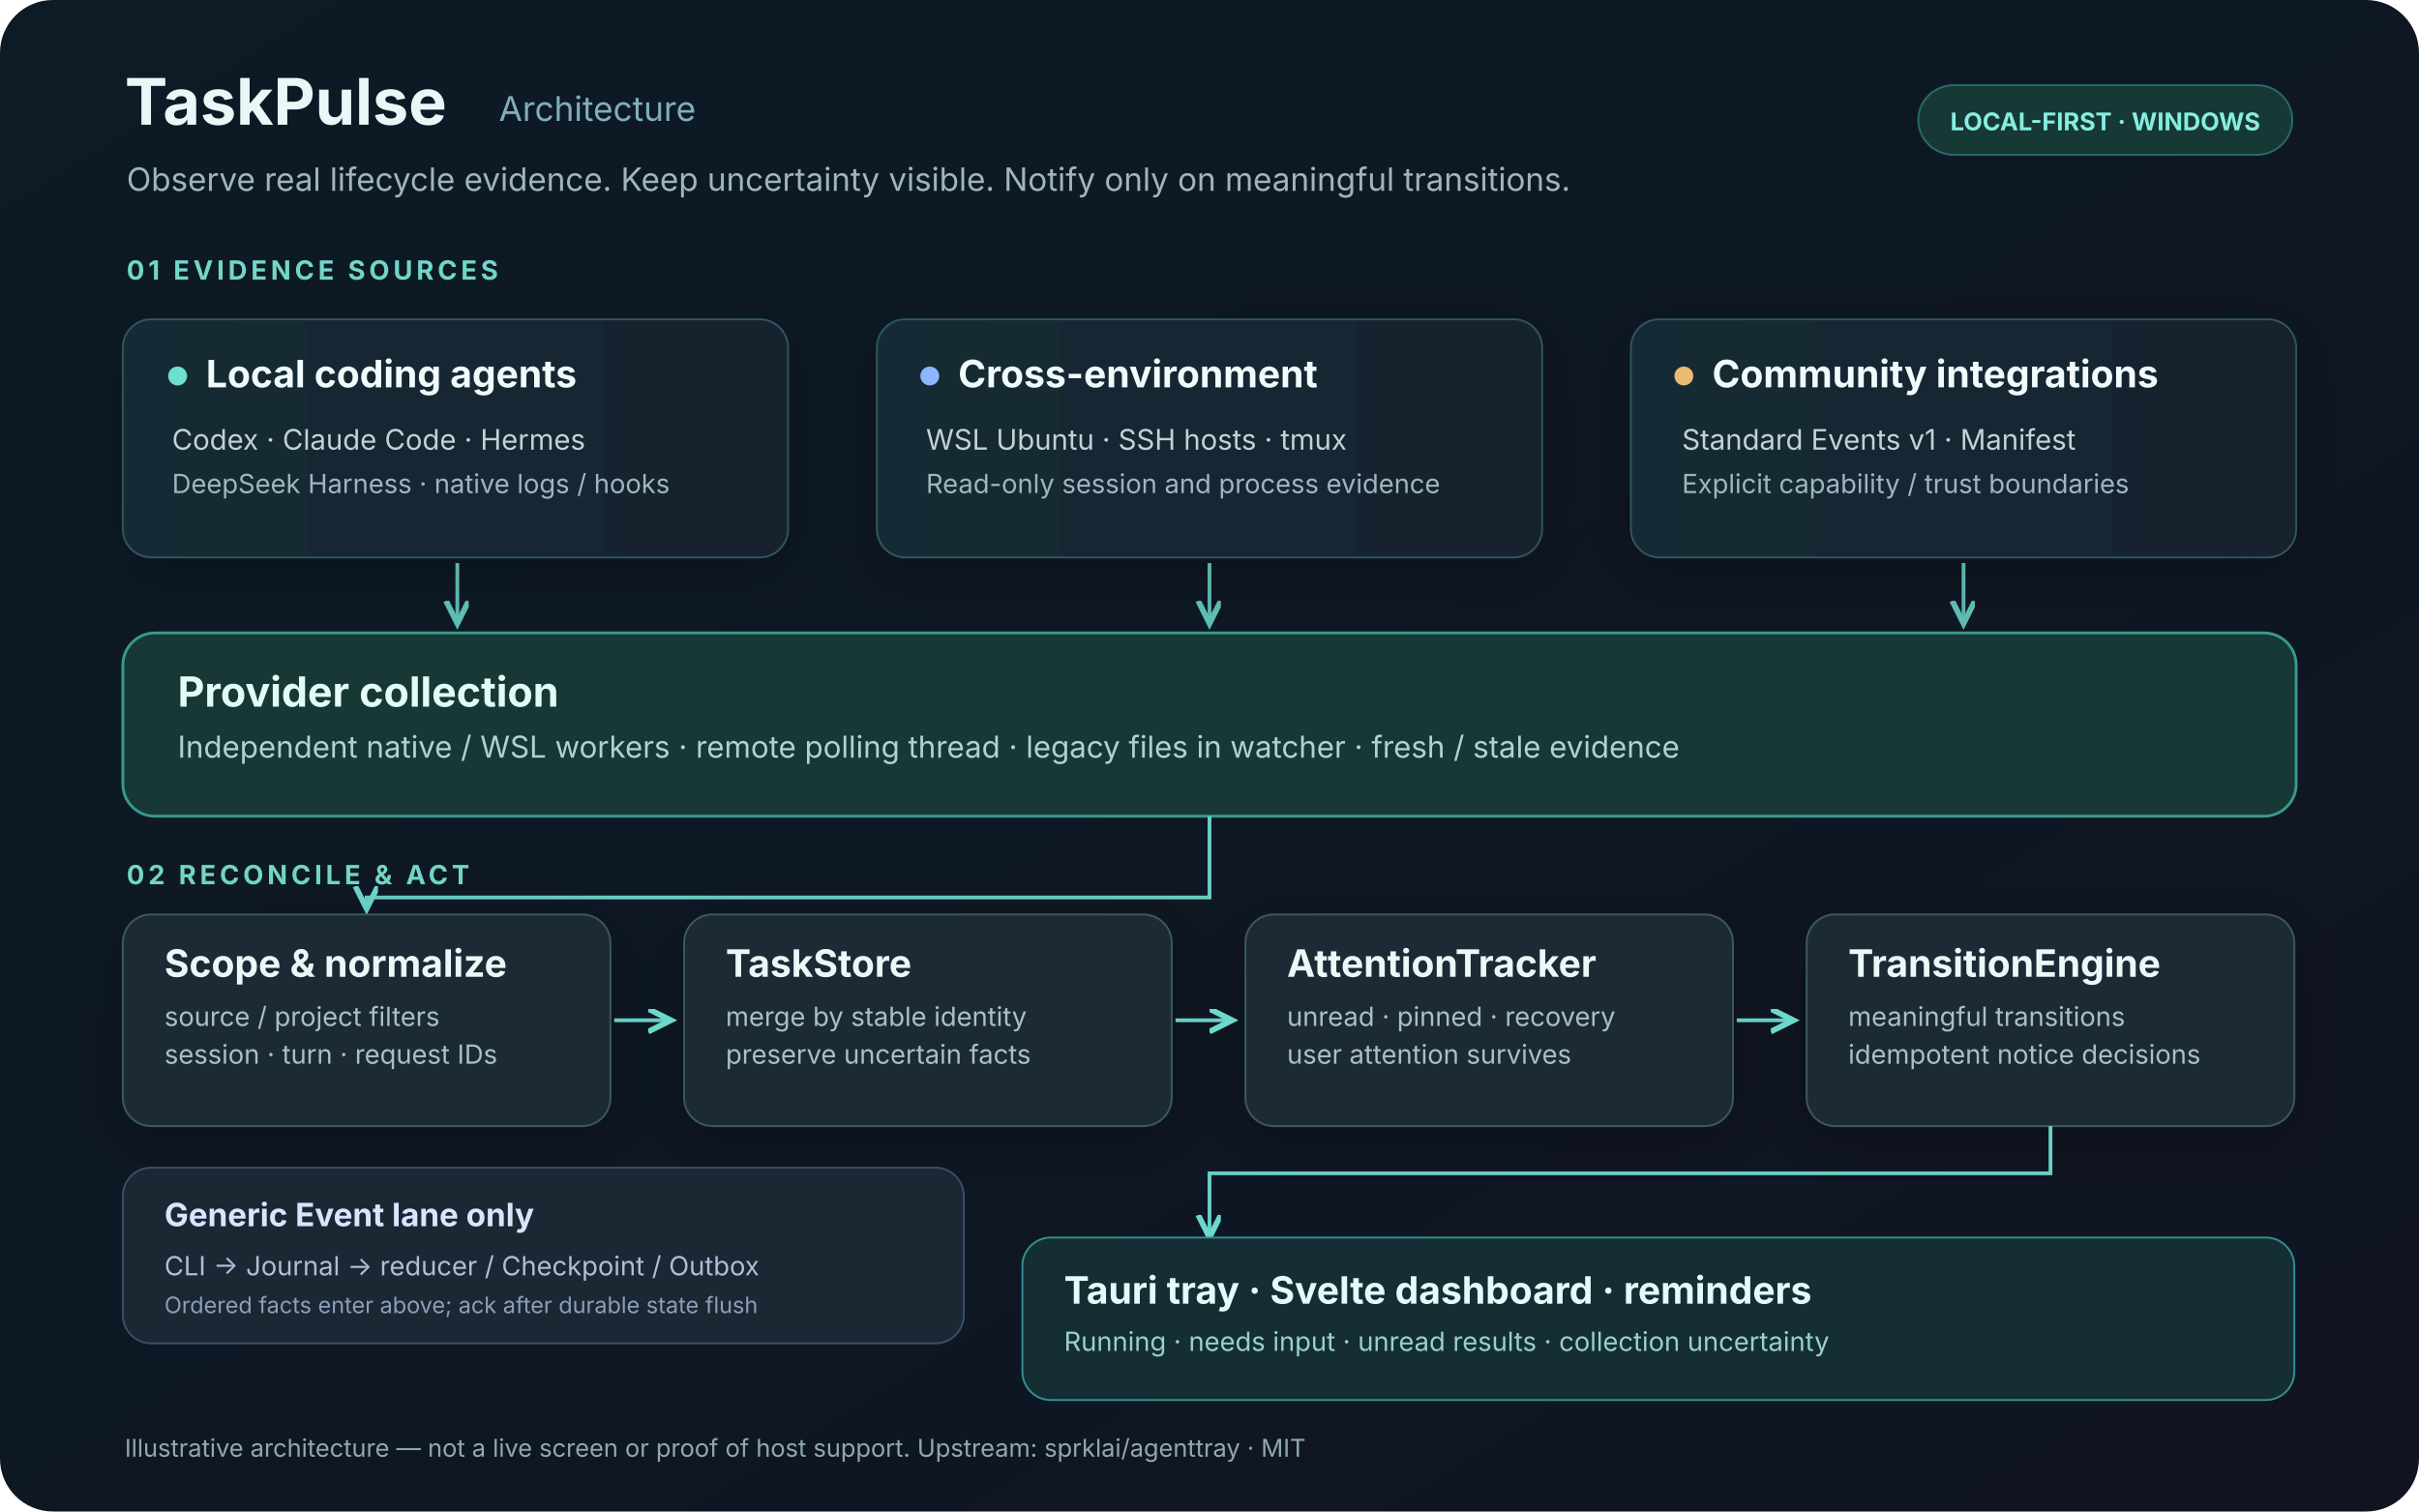
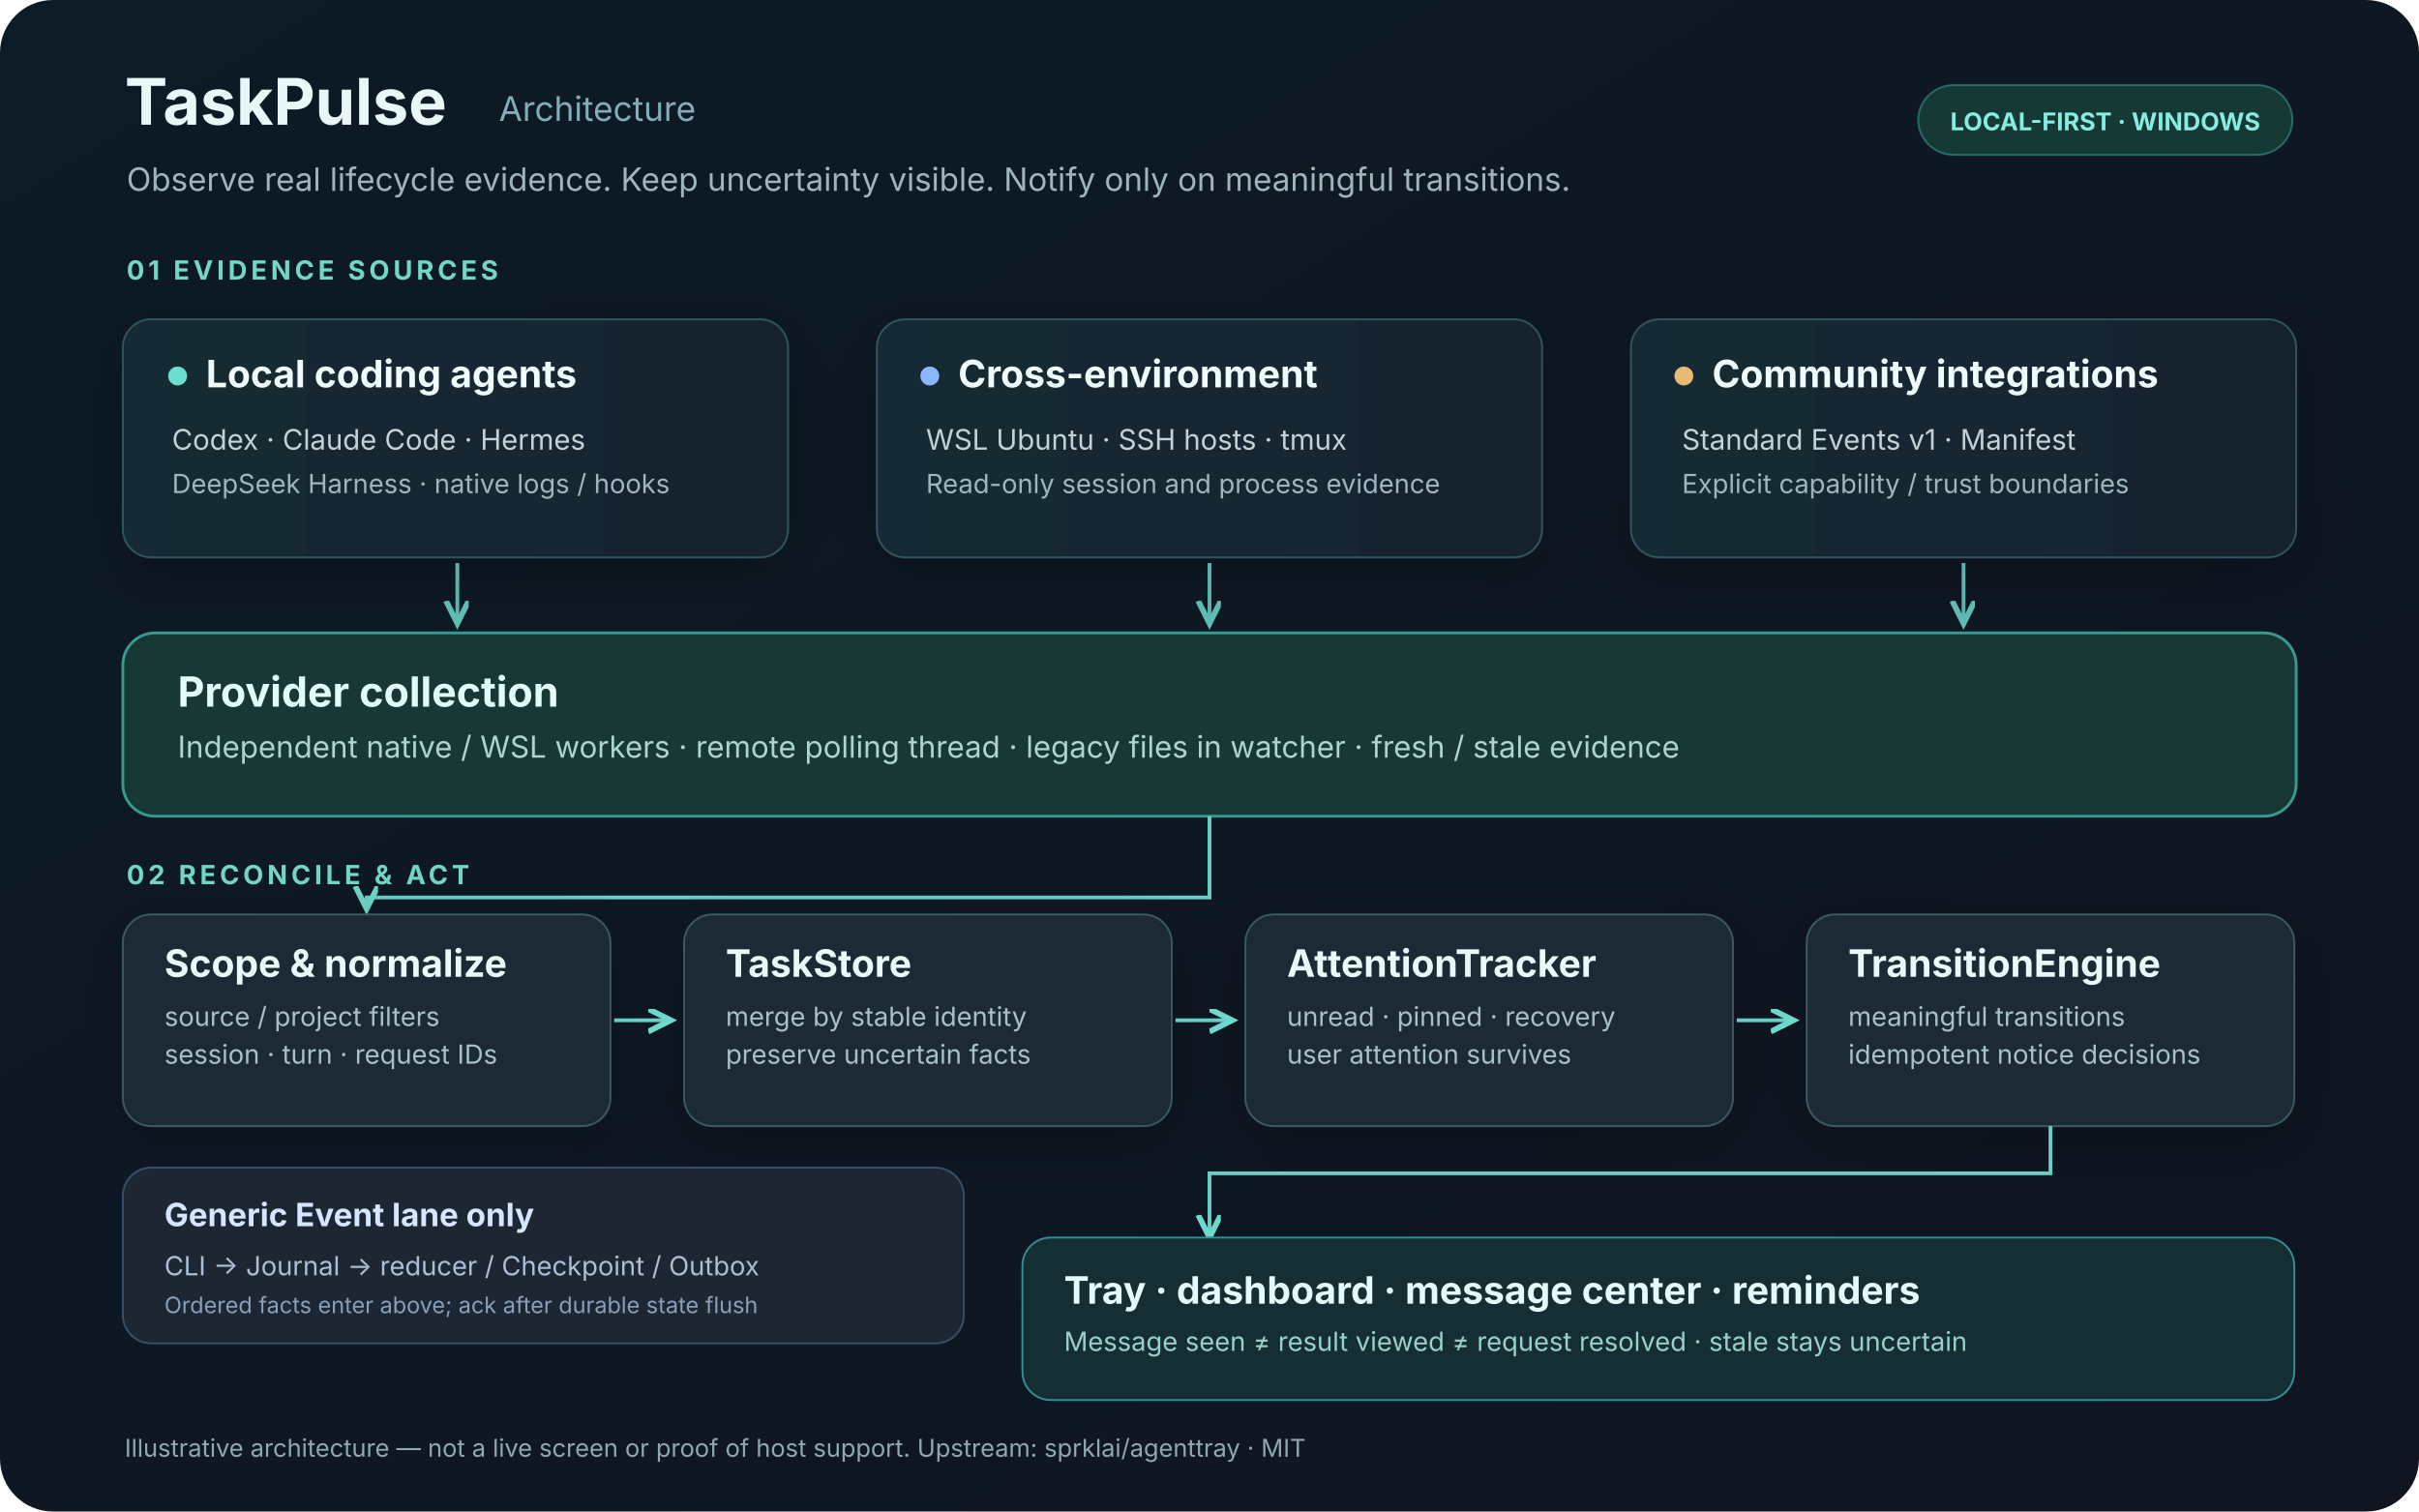
<svg xmlns="http://www.w3.org/2000/svg" viewBox="0 0 1280 800" width="1280" height="800" role="img" aria-labelledby="title desc">
  <defs>
    <linearGradient id="bg" x1="0" y1="0" x2="1" y2="1">
      <stop stop-color="#0c1b26" />
      <stop offset="1" stop-color="#111421" />
    </linearGradient>
    <linearGradient id="card" x1="0" y1="0" x2="1" y2="0">
      <stop stop-color="#172b34" />
      <stop offset="1" stop-color="#18222e" />
    </linearGradient>
    <marker id="arrow" markerWidth="8" markerHeight="8" refX="6" refY="3" orient="auto">
      <path d="M0 0L6 3L0 6" fill="none" stroke="#6dd8cb" stroke-width="1.5" />
    </marker>
    <filter id="shadow" x="-20%" y="-40%" width="140%" height="180%">
      <feDropShadow dx="0" dy="8" stdDeviation="15" flood-color="#020a10" flood-opacity=".26" />
    </filter>
  </defs>
  <rect width="1280" height="800" rx="28" fill="url(#bg)" />
  <g font-family="Segoe UI, Inter, Arial, sans-serif">
    <text x="66" y="66" font-size="34" font-weight="750" fill="#eaf7f7">TaskPulse</text>
    <text x="264" y="64" font-size="18" fill="#82aeb9">Architecture</text>
    <text x="67" y="101" font-size="17" fill="#a0b5bb">Observe real lifecycle evidence. Keep uncertainty visible. Notify only on meaningful transitions.</text>
    <rect x="1015" y="45" width="198" height="37" rx="19" fill="#163936" stroke="#3cae9f" stroke-opacity=".5" />
    <text x="1114" y="69" text-anchor="middle" fill="#86eee0" font-size="13" font-weight="700">LOCAL-FIRST · WINDOWS</text>
    <text x="67" y="148" font-size="14" fill="#72d7c7" letter-spacing="2" font-weight="700">01  EVIDENCE SOURCES</text>
    <g filter="url(#shadow)">
      <rect x="65" y="169" width="352" height="126" rx="15" fill="url(#card)" stroke="#30545e" />
      <rect x="464" y="169" width="352" height="126" rx="15" fill="url(#card)" stroke="#30545e" />
      <rect x="863" y="169" width="352" height="126" rx="15" fill="url(#card)" stroke="#30545e" />
    </g>
    <circle cx="94" cy="199" r="5" fill="#6ce0d0" />
    <text x="109" y="205" font-size="20" font-weight="700" fill="#f0fbfc">Local coding agents</text>
    <text x="91" y="238" font-size="15" fill="#c2d2d5">Codex · Claude Code · Hermes</text>
    <text x="91" y="261" font-size="14" fill="#9eb6bd">DeepSeek Harness · native logs / hooks</text>
    <circle cx="492" cy="199" r="5" fill="#8cb7ff" />
    <text x="507" y="205" font-size="20" font-weight="700" fill="#f0fbfc">Cross-environment</text>
    <text x="490" y="238" font-size="15" fill="#c2d2d5">WSL Ubuntu · SSH hosts · tmux</text>
    <text x="490" y="261" font-size="14" fill="#9eb6bd">Read-only session and process evidence</text>
    <circle cx="891" cy="199" r="5" fill="#e9bb72" />
    <text x="906" y="205" font-size="20" font-weight="700" fill="#f0fbfc">Community integrations</text>
    <text x="890" y="238" font-size="15" fill="#c2d2d5">Standard Events v1 · Manifest</text>
    <text x="890" y="261" font-size="14" fill="#9eb6bd">Explicit capability / trust boundaries</text>
    <g stroke="#69cfc5" stroke-width="2" opacity=".85" marker-end="url(#arrow)">
      <path d="M242 298 V330" />
      <path d="M640 298 V330" />
      <path d="M1039 298 V330" />
    </g>
    <rect x="65" y="335" width="1150" height="97" rx="17" fill="#173834" stroke="#38998f" stroke-width="1.5" />
    <text x="94" y="374" font-size="22" font-weight="750" fill="#e2fcf7">Provider collection</text>
    <text x="94" y="401" font-size="16" fill="#acd5d0">Independent native / WSL workers · remote polling thread · legacy files in watcher · fresh / stale evidence</text>
    <path d="M640 432 V475 H194 V481" fill="none" stroke="#69cfc5" stroke-width="2" marker-end="url(#arrow)" />
    <text x="67" y="468" font-size="14" fill="#72d7c7" letter-spacing="2" font-weight="700">02  RECONCILE &amp; ACT</text>
    <g filter="url(#shadow)">
      <rect x="65" y="484" width="258" height="112" rx="15" fill="#1b2936" stroke="#3c5861" />
      <rect x="362" y="484" width="258" height="112" rx="15" fill="#1b2936" stroke="#3c5861" />
      <rect x="659" y="484" width="258" height="112" rx="15" fill="#1b2936" stroke="#3c5861" />
      <rect x="956" y="484" width="258" height="112" rx="15" fill="#1b2936" stroke="#3c5861" />
    </g>
    <text x="87" y="517" font-size="20" font-weight="750" fill="#eaf8f8">Scope &amp; normalize</text>
    <text x="87" y="543" font-size="14" fill="#a8c0c7">source / project filters</text>
    <text x="87" y="563" font-size="14" fill="#a8c0c7">session · turn · request IDs</text>
    <text x="384" y="517" font-size="20" font-weight="750" fill="#eaf8f8">TaskStore</text>
    <text x="384" y="543" font-size="14" fill="#a8c0c7">merge by stable identity</text>
    <text x="384" y="563" font-size="14" fill="#a8c0c7">preserve uncertain facts</text>
    <text x="681" y="517" font-size="20" font-weight="750" fill="#eaf8f8">AttentionTracker</text>
    <text x="681" y="543" font-size="14" fill="#a8c0c7">unread · pinned · recovery</text>
    <text x="681" y="563" font-size="14" fill="#a8c0c7">user attention survives</text>
    <text x="978" y="517" font-size="20" font-weight="750" fill="#eaf8f8">TransitionEngine</text>
    <text x="978" y="543" font-size="14" fill="#a8c0c7">meaningful transitions</text>
    <text x="978" y="563" font-size="14" fill="#a8c0c7">idempotent notice decisions</text>
    <g stroke="#69cfc5" stroke-width="2" marker-end="url(#arrow)">
      <path d="M325 540 H355" />
      <path d="M622 540 H652" />
      <path d="M919 540 H949" />
    </g>
    <path d="M1085 596 V621 H640 V655" stroke="#69cfc5" stroke-width="2" fill="none" marker-end="url(#arrow)" />
    <rect x="65" y="618" width="445" height="93" rx="15" fill="#1d2633" stroke="#384f69" />
    <text x="87" y="649" font-size="17" font-weight="700" fill="#d7e6ff">Generic Event lane only</text>
    <text x="87" y="675" font-size="14" fill="#acbfd7">CLI → Journal → reducer / Checkpoint / Outbox</text>
    <text x="87" y="695" font-size="12" fill="#88a0ba">Ordered facts enter above; ack after durable state flush</text>
    <rect x="541" y="655" width="673" height="86" rx="15" fill="#142e34" stroke="#328f92" />
-     <text x="563" y="690" font-size="20" fill="#e5fafa" font-weight="750">Tauri tray · Svelte dashboard · reminders</text>
-     <text x="563" y="715" font-size="14" fill="#9ad0cb">Running · needs input · unread results · collection uncertainty</text>
+     <text x="563" y="690" font-size="20" fill="#e5fafa" font-weight="750">Tray · dashboard · message center · reminders</text>
+     <text x="563" y="715" font-size="14" fill="#9ad0cb">Message seen ≠ result viewed ≠ request resolved · stale stays uncertain</text>
    <text x="66" y="771" font-size="13" fill="#8fa8b1">Illustrative architecture — not a live screen or proof of host support. Upstream: sprklai/agenttray · MIT</text>
  </g>
</svg>
